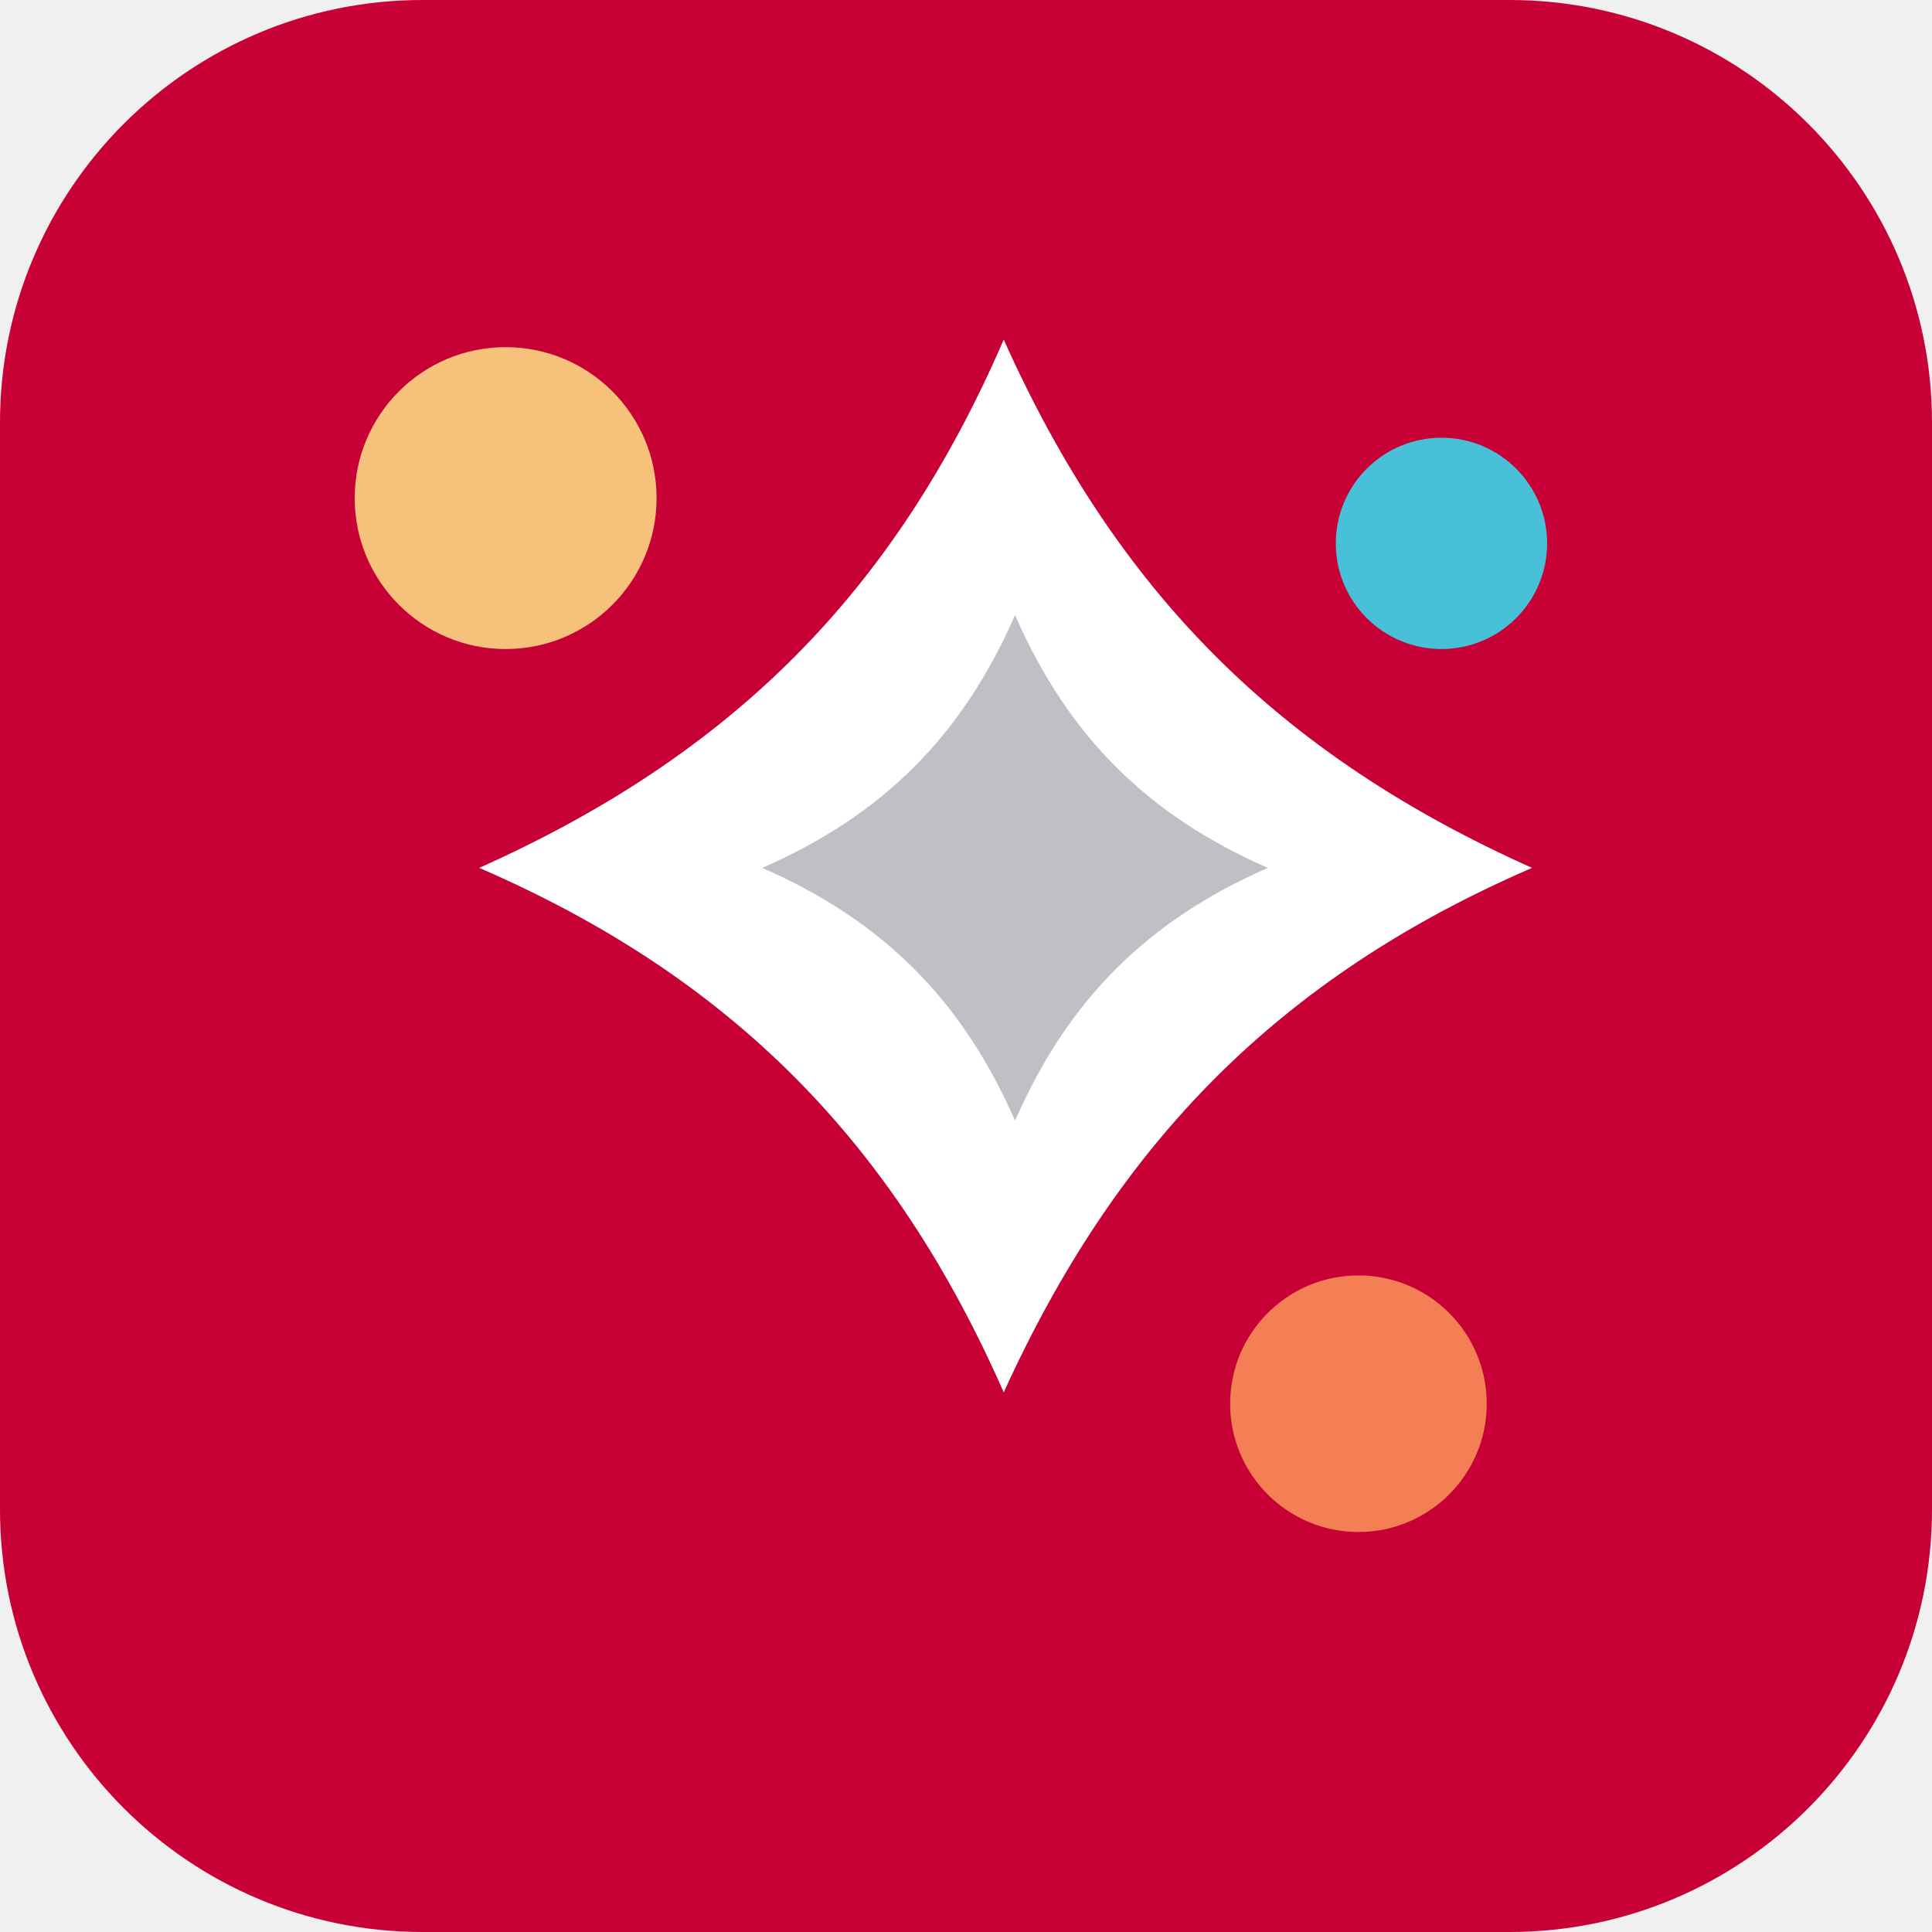
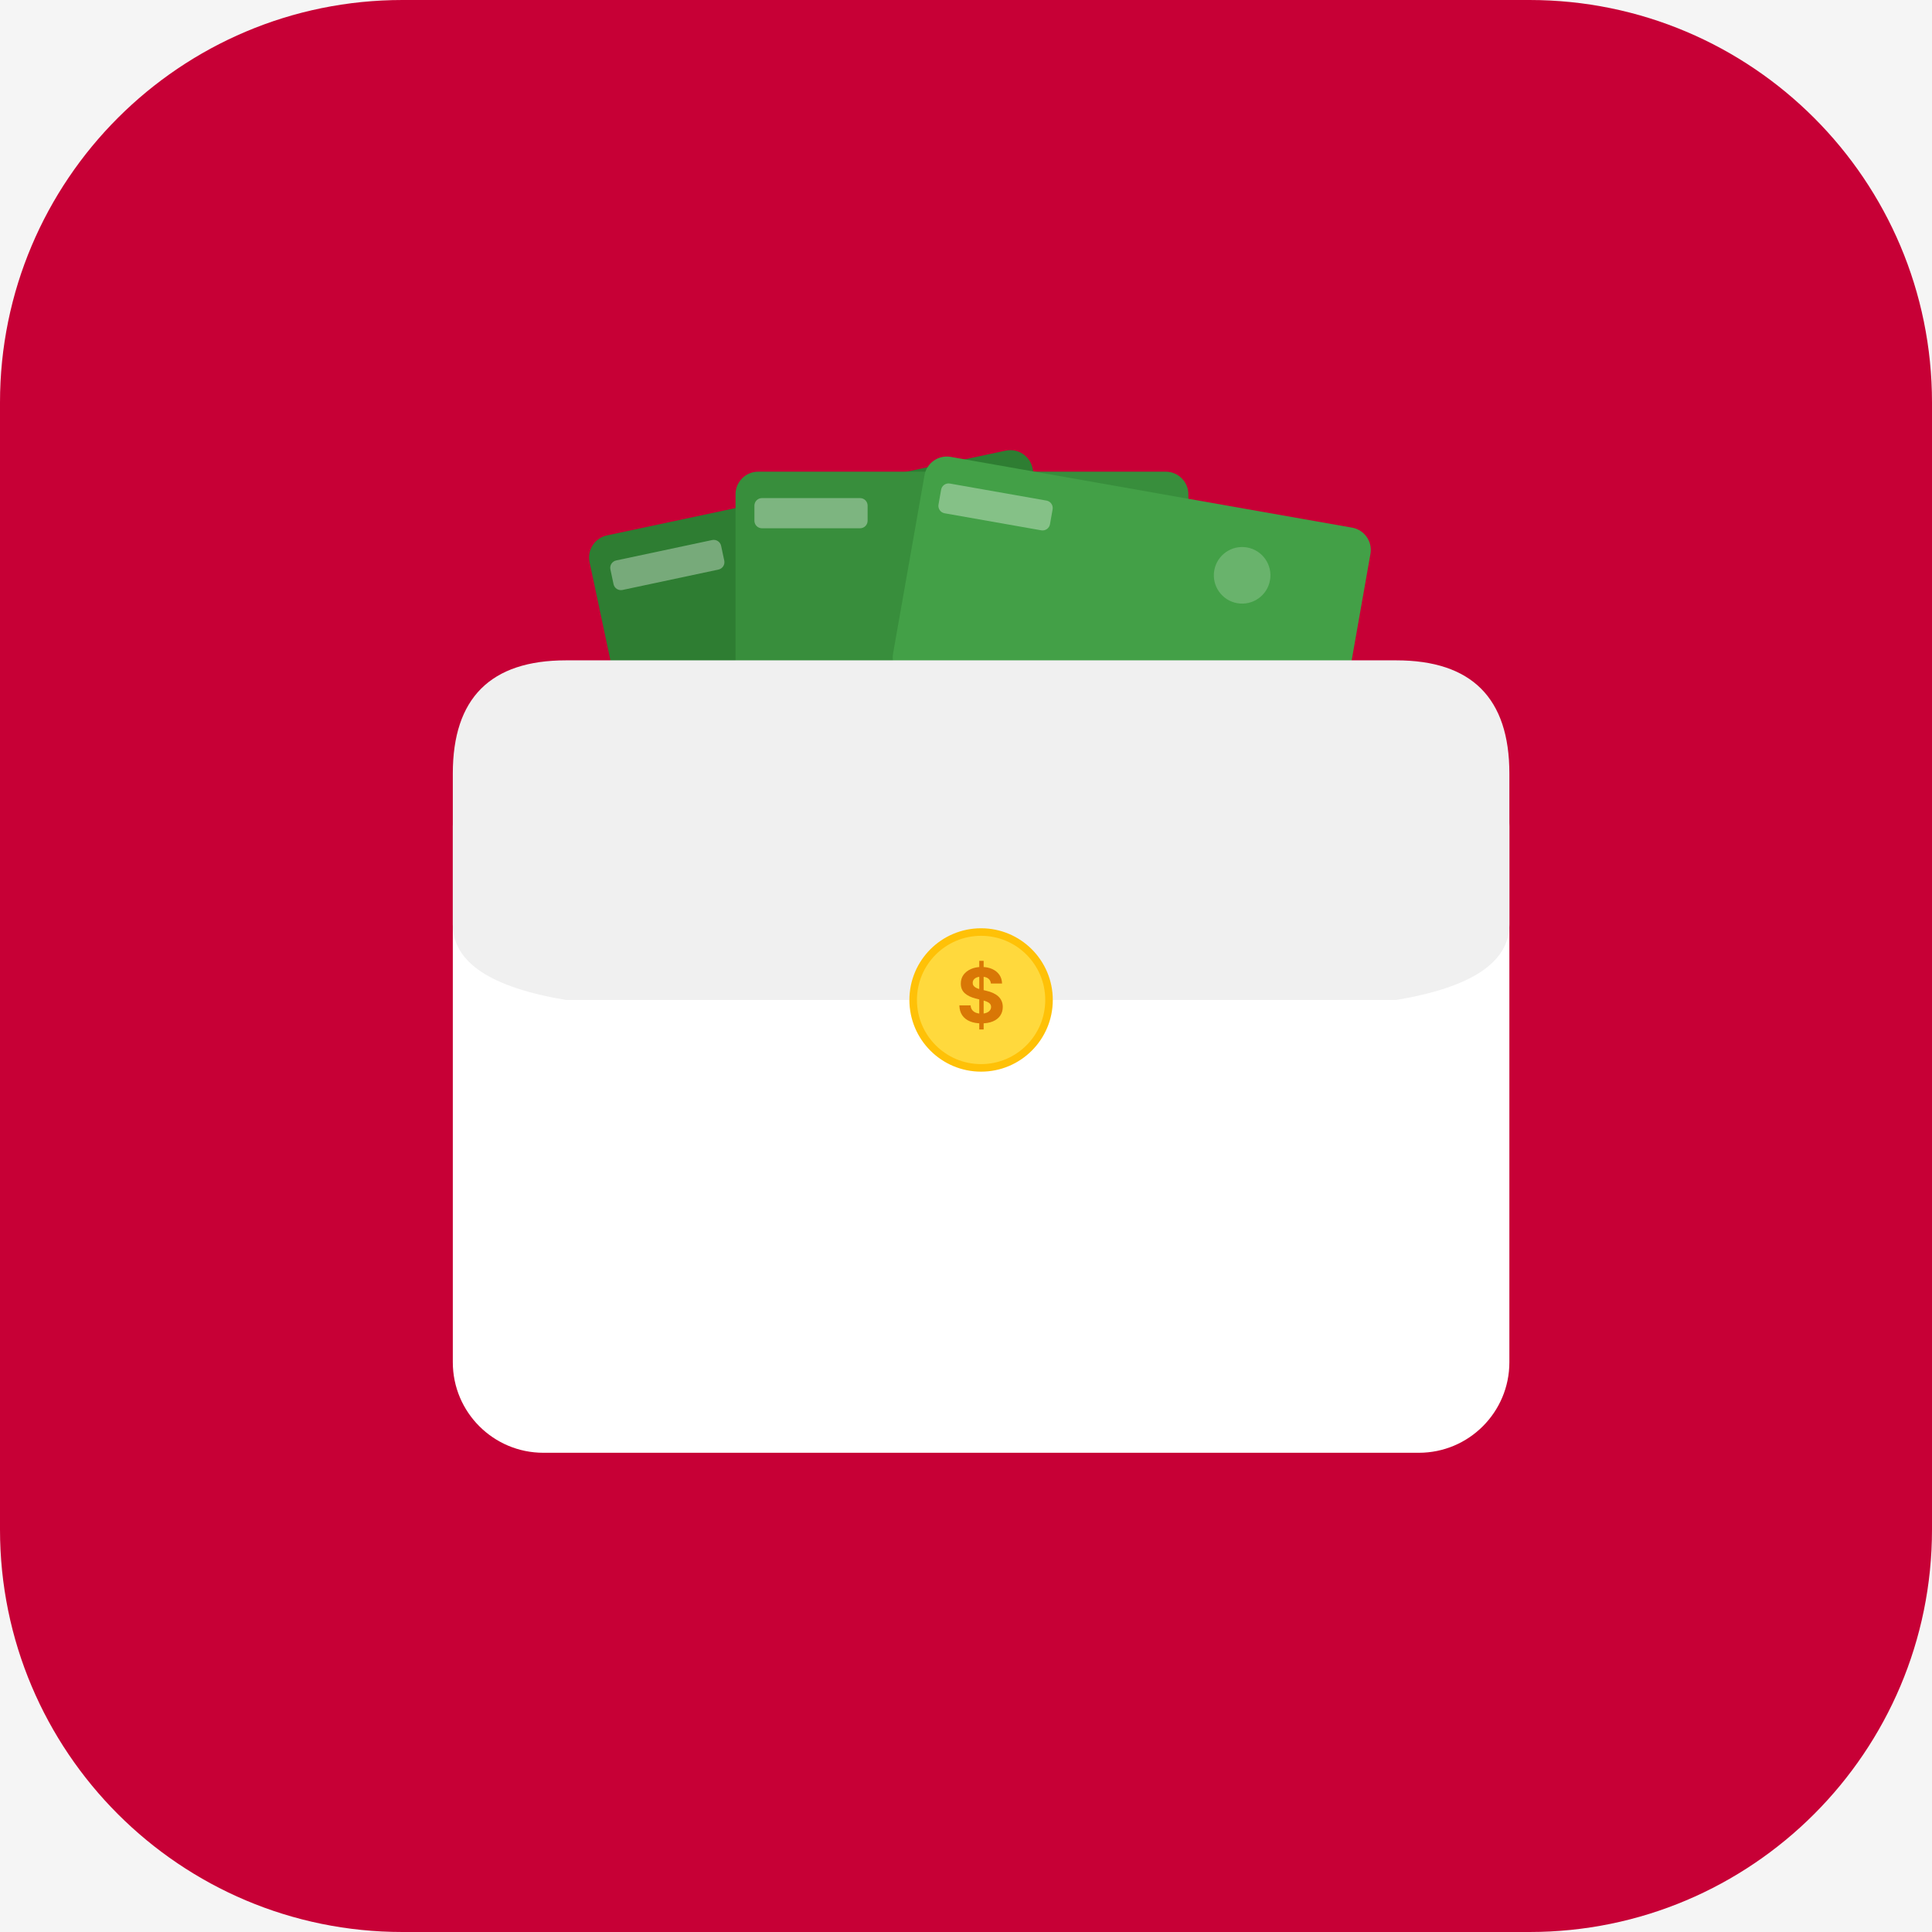
- <svg xmlns="http://www.w3.org/2000/svg" width="512" height="512" viewBox="0 0 512 512" role="img" aria-label="Billetera Ferial">
-   <rect width="512" height="512" rx="112" fill="#c70036" />
-   <circle cx="134" cy="132" r="40" fill="#F6C17A" />
-   <circle cx="382" cy="144" r="28" fill="#48C0D8" />
-   <circle cx="360" cy="372" r="34" fill="#F47F55" />
-   <path fill="#FFFFFF" d="M266 90c30 67 73 110 140 140-67 29-110 73-140 139-29-66-72-110-139-139 67-30 110-73 139-140Z" />
-   <path fill="#211734" fill-opacity=".28" d="M269 163c14 32 35 53 67 67-32 14-53 35-67 67-14-32-35-53-67-67 32-14 53-35 67-67Z" />
+ <svg xmlns="http://www.w3.org/2000/svg" width="512" height="512" viewBox="0 0 512 512" fill="none">
+   <rect width="512" height="512" fill="#F5F5F5" />
+   <g id="Proposal-A-Fanned-Bills" clip-path="url(#clip0_0_1)">
+     <path id="Vector" d="M405.333 0H106.667C47.756 0 0 47.756 0 106.667V405.333C0 464.244 47.756 512 106.667 512H405.333C464.244 512 512 464.244 512 405.333V106.667C512 47.756 464.244 0 405.333 0Z" fill="#C70036" />
+     <path id="Vector_2" opacity="0.2" d="M231.636 140.496C230.775 136.445 226.793 133.858 222.741 134.719C218.689 135.581 216.103 139.563 216.964 143.615C217.825 147.667 221.808 150.253 225.86 149.392C229.911 148.53 232.498 144.548 231.636 140.496Z" fill="white" />
+     <path id="Vector_3" opacity="0.2" d="M270 142.5C270 138.358 266.642 135 262.5 135C258.358 135 255 138.358 255 142.5C255 146.642 258.358 150 262.5 150C266.642 150 270 146.642 270 142.5Z" fill="white" />
+     <g id="Group 1">
+       <path id="Vector_4" d="M266.509 119.428L160.869 141.883C157.628 142.572 155.559 145.758 156.247 148.999L166.227 195.95C166.916 199.192 170.102 201.261 173.344 200.572L278.984 178.117C282.225 177.428 284.294 174.242 283.605 171.001L273.625 124.05C272.936 120.808 269.75 118.739 266.509 119.428Z" fill="#2E7D32" />
+       <path id="Vector_5" opacity="0.35" d="M188.734 143.116L163.302 148.522C162.222 148.752 161.532 149.814 161.762 150.894L162.594 154.807C162.823 155.887 163.885 156.577 164.966 156.347L190.398 150.941C191.478 150.712 192.168 149.65 191.938 148.569L191.106 144.657C190.877 143.576 189.815 142.887 188.734 143.116Z" fill="white" />
+       <path id="Vector_6" d="M308.926 125H200.926C197.613 125 194.926 127.686 194.926 131V179C194.926 182.314 197.613 185 200.926 185H308.926C312.24 185 314.926 182.314 314.926 179V131C314.926 127.686 312.24 125 308.926 125Z" fill="#388E3C" />
+       <path id="Vector_7" opacity="0.35" d="M227.926 132H201.926C200.822 132 199.926 132.895 199.926 134V138C199.926 139.105 200.822 140 201.926 140H227.926C229.031 140 229.926 139.105 229.926 138V134C229.926 132.895 229.031 132 227.926 132Z" fill="white" />
+       <path id="Vector_8" d="M358.315 139.833L251.956 121.079C248.693 120.503 245.581 122.682 245.005 125.946L236.67 173.216C236.095 176.48 238.274 179.592 241.537 180.167L347.897 198.921C351.16 199.497 354.272 197.318 354.847 194.054L363.182 146.783C363.758 143.52 361.579 140.408 358.315 139.833Z" fill="#43A047" />
+       <path id="Vector_9" opacity="0.35" d="M277.33 132.661L251.725 128.146C250.638 127.954 249.6 128.681 249.409 129.768L248.714 133.708C248.522 134.795 249.249 135.833 250.336 136.025L275.941 140.539C277.029 140.731 278.066 140.005 278.258 138.917L278.953 134.978C279.145 133.89 278.418 132.853 277.33 132.661Z" fill="white" />
+       <path id="Vector_10" opacity="0.2" d="M336.565 153.768C337.284 149.688 334.561 145.798 330.482 145.079C326.402 144.36 322.512 147.084 321.793 151.163C321.074 155.242 323.798 159.132 327.877 159.851C331.956 160.571 335.846 157.847 336.565 153.768Z" fill="white" />
+     </g>
+     <path id="Vector_11" d="M376 195H144C130.745 195 120 205.745 120 219V361C120 374.255 130.745 385 144 385H376C389.255 385 400 374.255 400 361V219C400 205.745 389.255 195 376 195Z" fill="white" />
+     <path id="Vector_12" d="M120 245V205C120 185 130 175 150 175H370C390 175 400 185 400 205V245C400 255 390 261.667 370 265H150C130 261.667 120 255 120 245Z" fill="#F0F0F0" />
+     <path id="Vector_13" d="M260 283C269.941 283 278 274.941 278 265C278 255.059 269.941 247 260 247C250.059 247 242 255.059 242 265C242 274.941 250.059 283 260 283Z" fill="#FFD93D" stroke="#FFC107" stroke-width="2" />
+     <path id="$" d="M259.513 272.818V254.636H260.677V272.818H259.513ZM262.602 260.638C262.545 260.065 262.301 259.62 261.871 259.303C261.44 258.985 260.855 258.827 260.116 258.827C259.614 258.827 259.191 258.898 258.845 259.04C258.499 259.177 258.234 259.369 258.05 259.615C257.87 259.861 257.78 260.141 257.78 260.453C257.77 260.714 257.825 260.941 257.943 261.135C258.066 261.329 258.234 261.497 258.447 261.639C258.66 261.777 258.907 261.897 259.186 262.001C259.465 262.101 259.764 262.186 260.081 262.257L261.388 262.57C262.022 262.712 262.604 262.901 263.135 263.138C263.665 263.375 264.124 263.666 264.513 264.011C264.901 264.357 265.202 264.764 265.415 265.233C265.632 265.702 265.744 266.239 265.748 266.845C265.744 267.735 265.516 268.507 265.067 269.161C264.622 269.809 263.978 270.313 263.135 270.673C262.297 271.028 261.286 271.206 260.102 271.206C258.928 271.206 257.905 271.026 257.034 270.666C256.167 270.306 255.49 269.774 255.003 269.068C254.52 268.358 254.266 267.48 254.243 266.433H257.219C257.252 266.921 257.391 267.328 257.638 267.655C257.889 267.977 258.222 268.221 258.639 268.386C259.06 268.547 259.536 268.628 260.067 268.628C260.587 268.628 261.04 268.552 261.423 268.401C261.811 268.249 262.112 268.038 262.325 267.768C262.538 267.499 262.645 267.188 262.645 266.838C262.645 266.511 262.548 266.237 262.354 266.014C262.164 265.792 261.885 265.602 261.515 265.446C261.151 265.29 260.703 265.148 260.173 265.02L258.589 264.622C257.363 264.324 256.395 263.857 255.684 263.223C254.974 262.589 254.622 261.734 254.626 260.659C254.622 259.778 254.856 259.009 255.329 258.351C255.808 257.693 256.463 257.179 257.297 256.81C258.13 256.44 259.077 256.256 260.138 256.256C261.217 256.256 262.159 256.44 262.964 256.81C263.774 257.179 264.404 257.693 264.854 258.351C265.303 259.009 265.535 259.771 265.55 260.638H262.602Z" fill="#D97706" />
+   </g>
+   <defs>
+     <clipPath id="clip0_0_1">
+       <rect width="512" height="512" fill="white" />
+     </clipPath>
+   </defs>
</svg>
